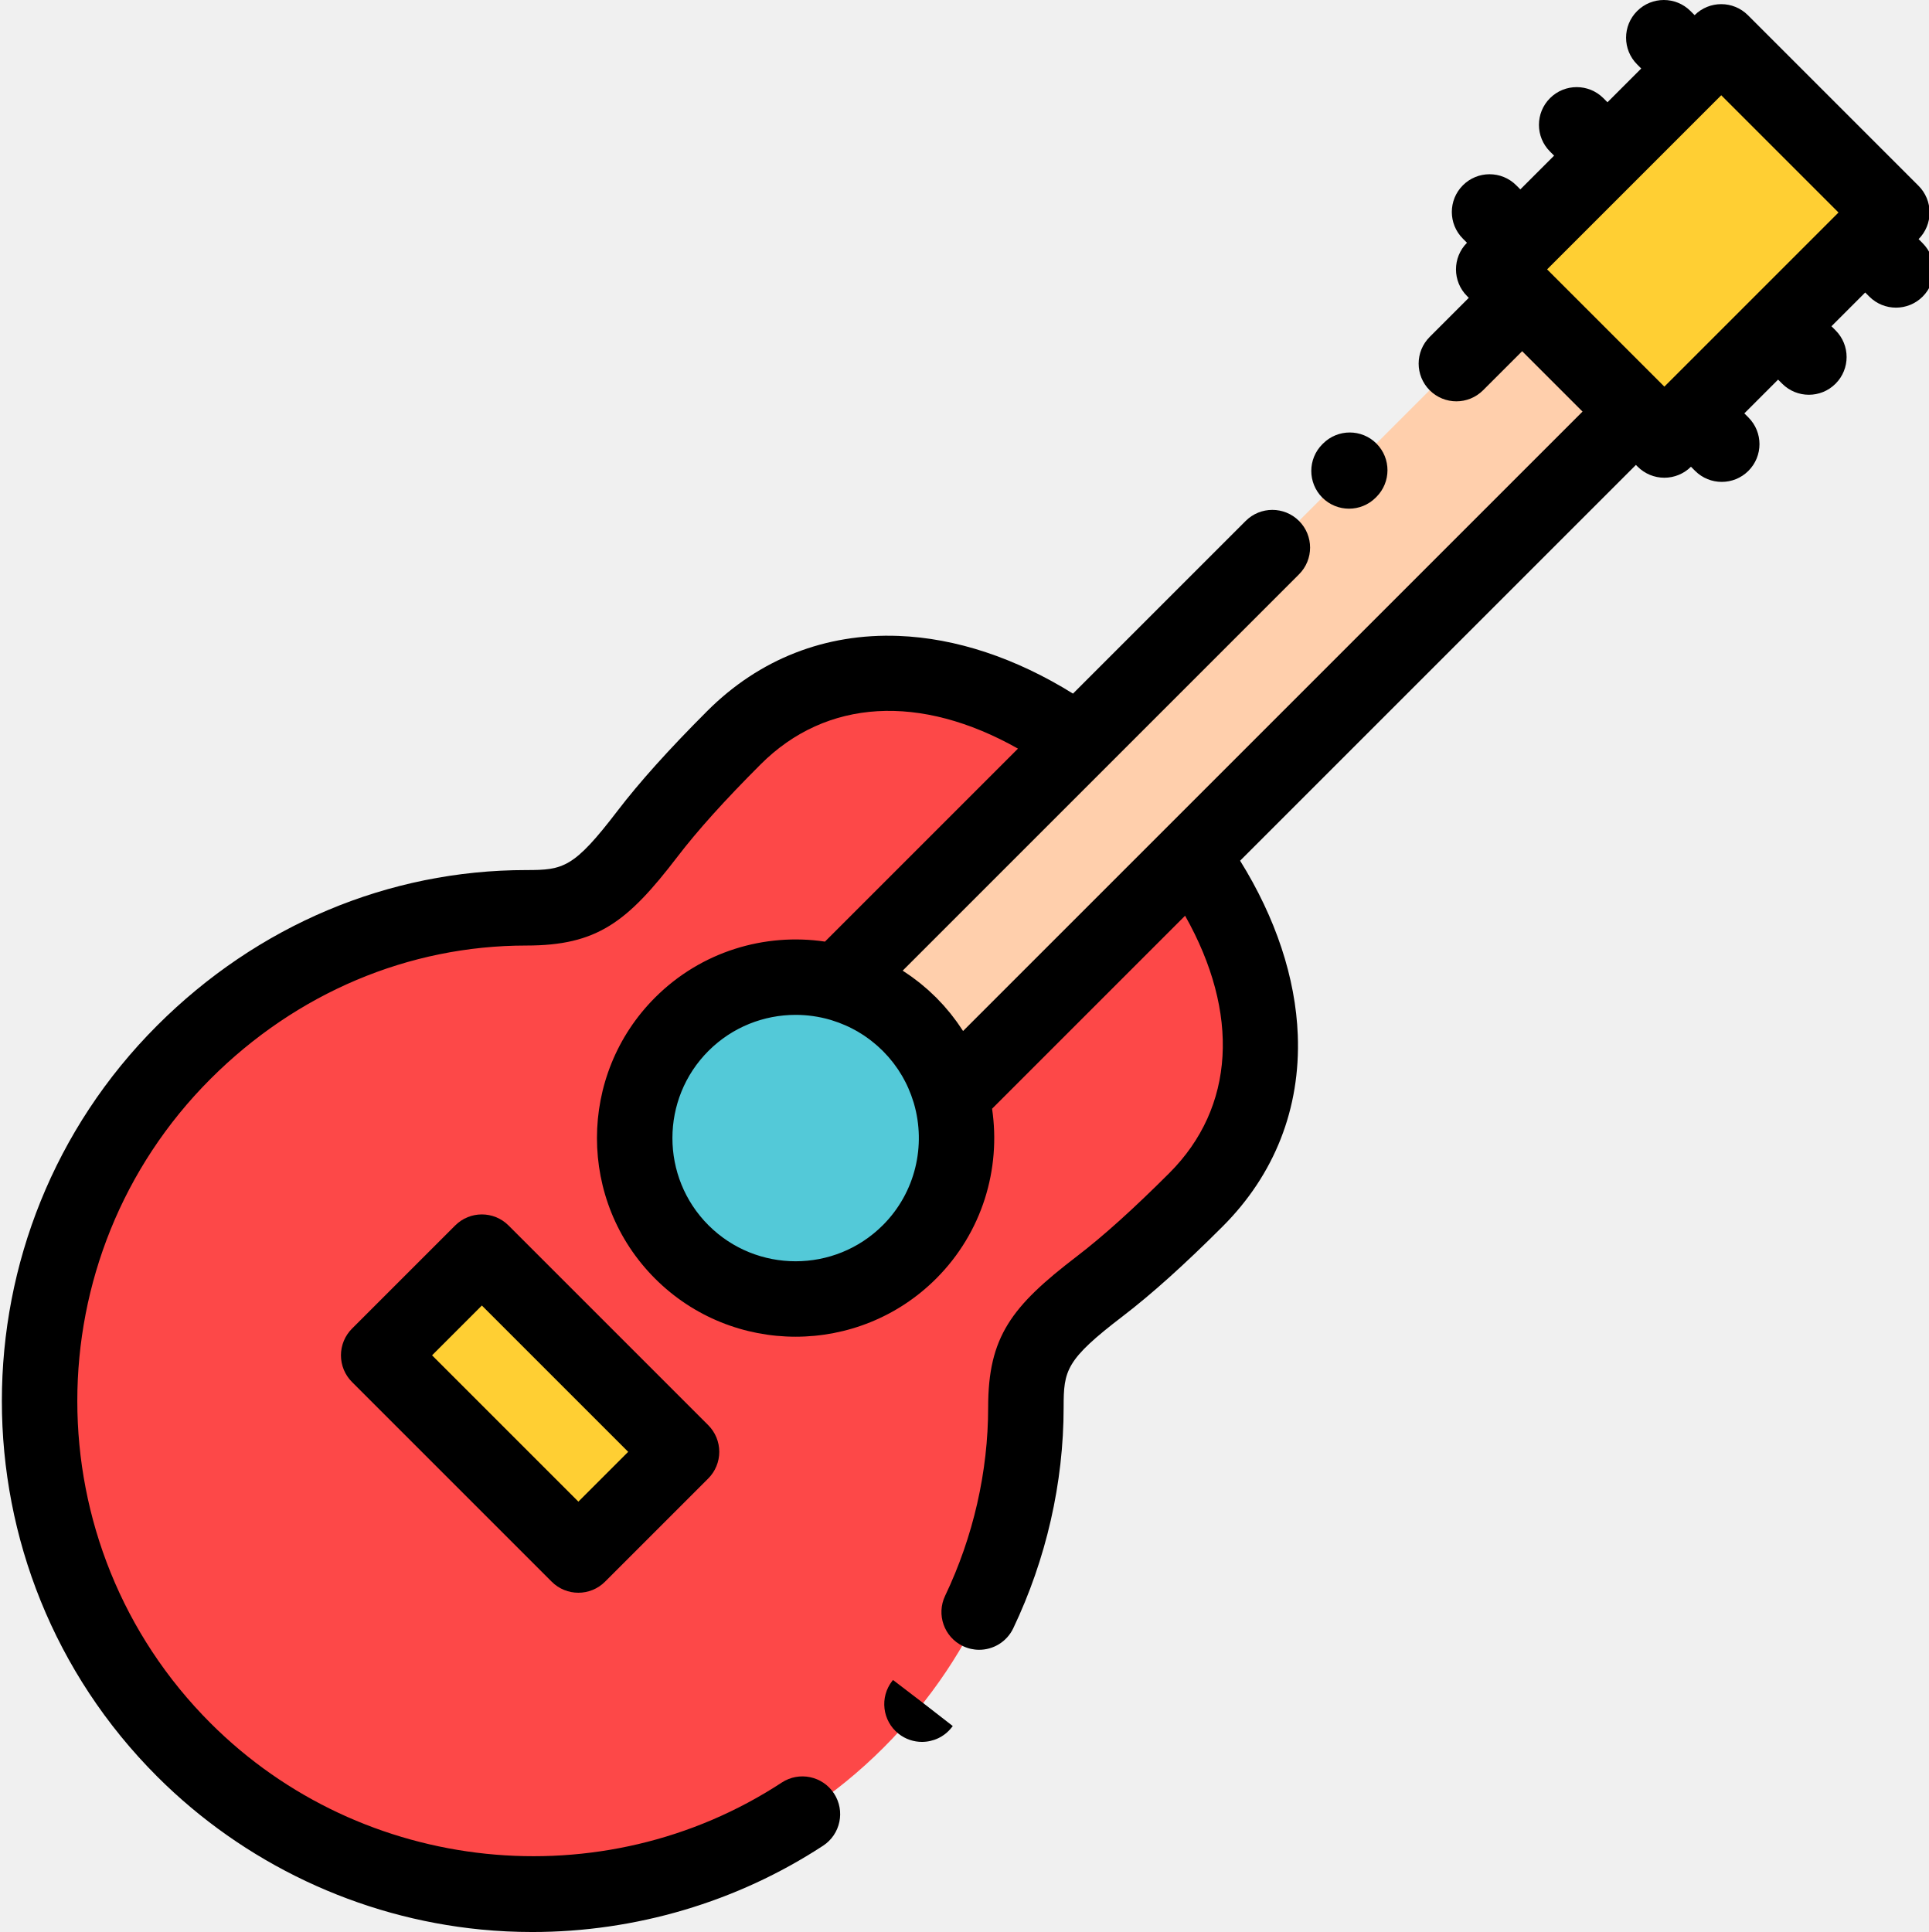
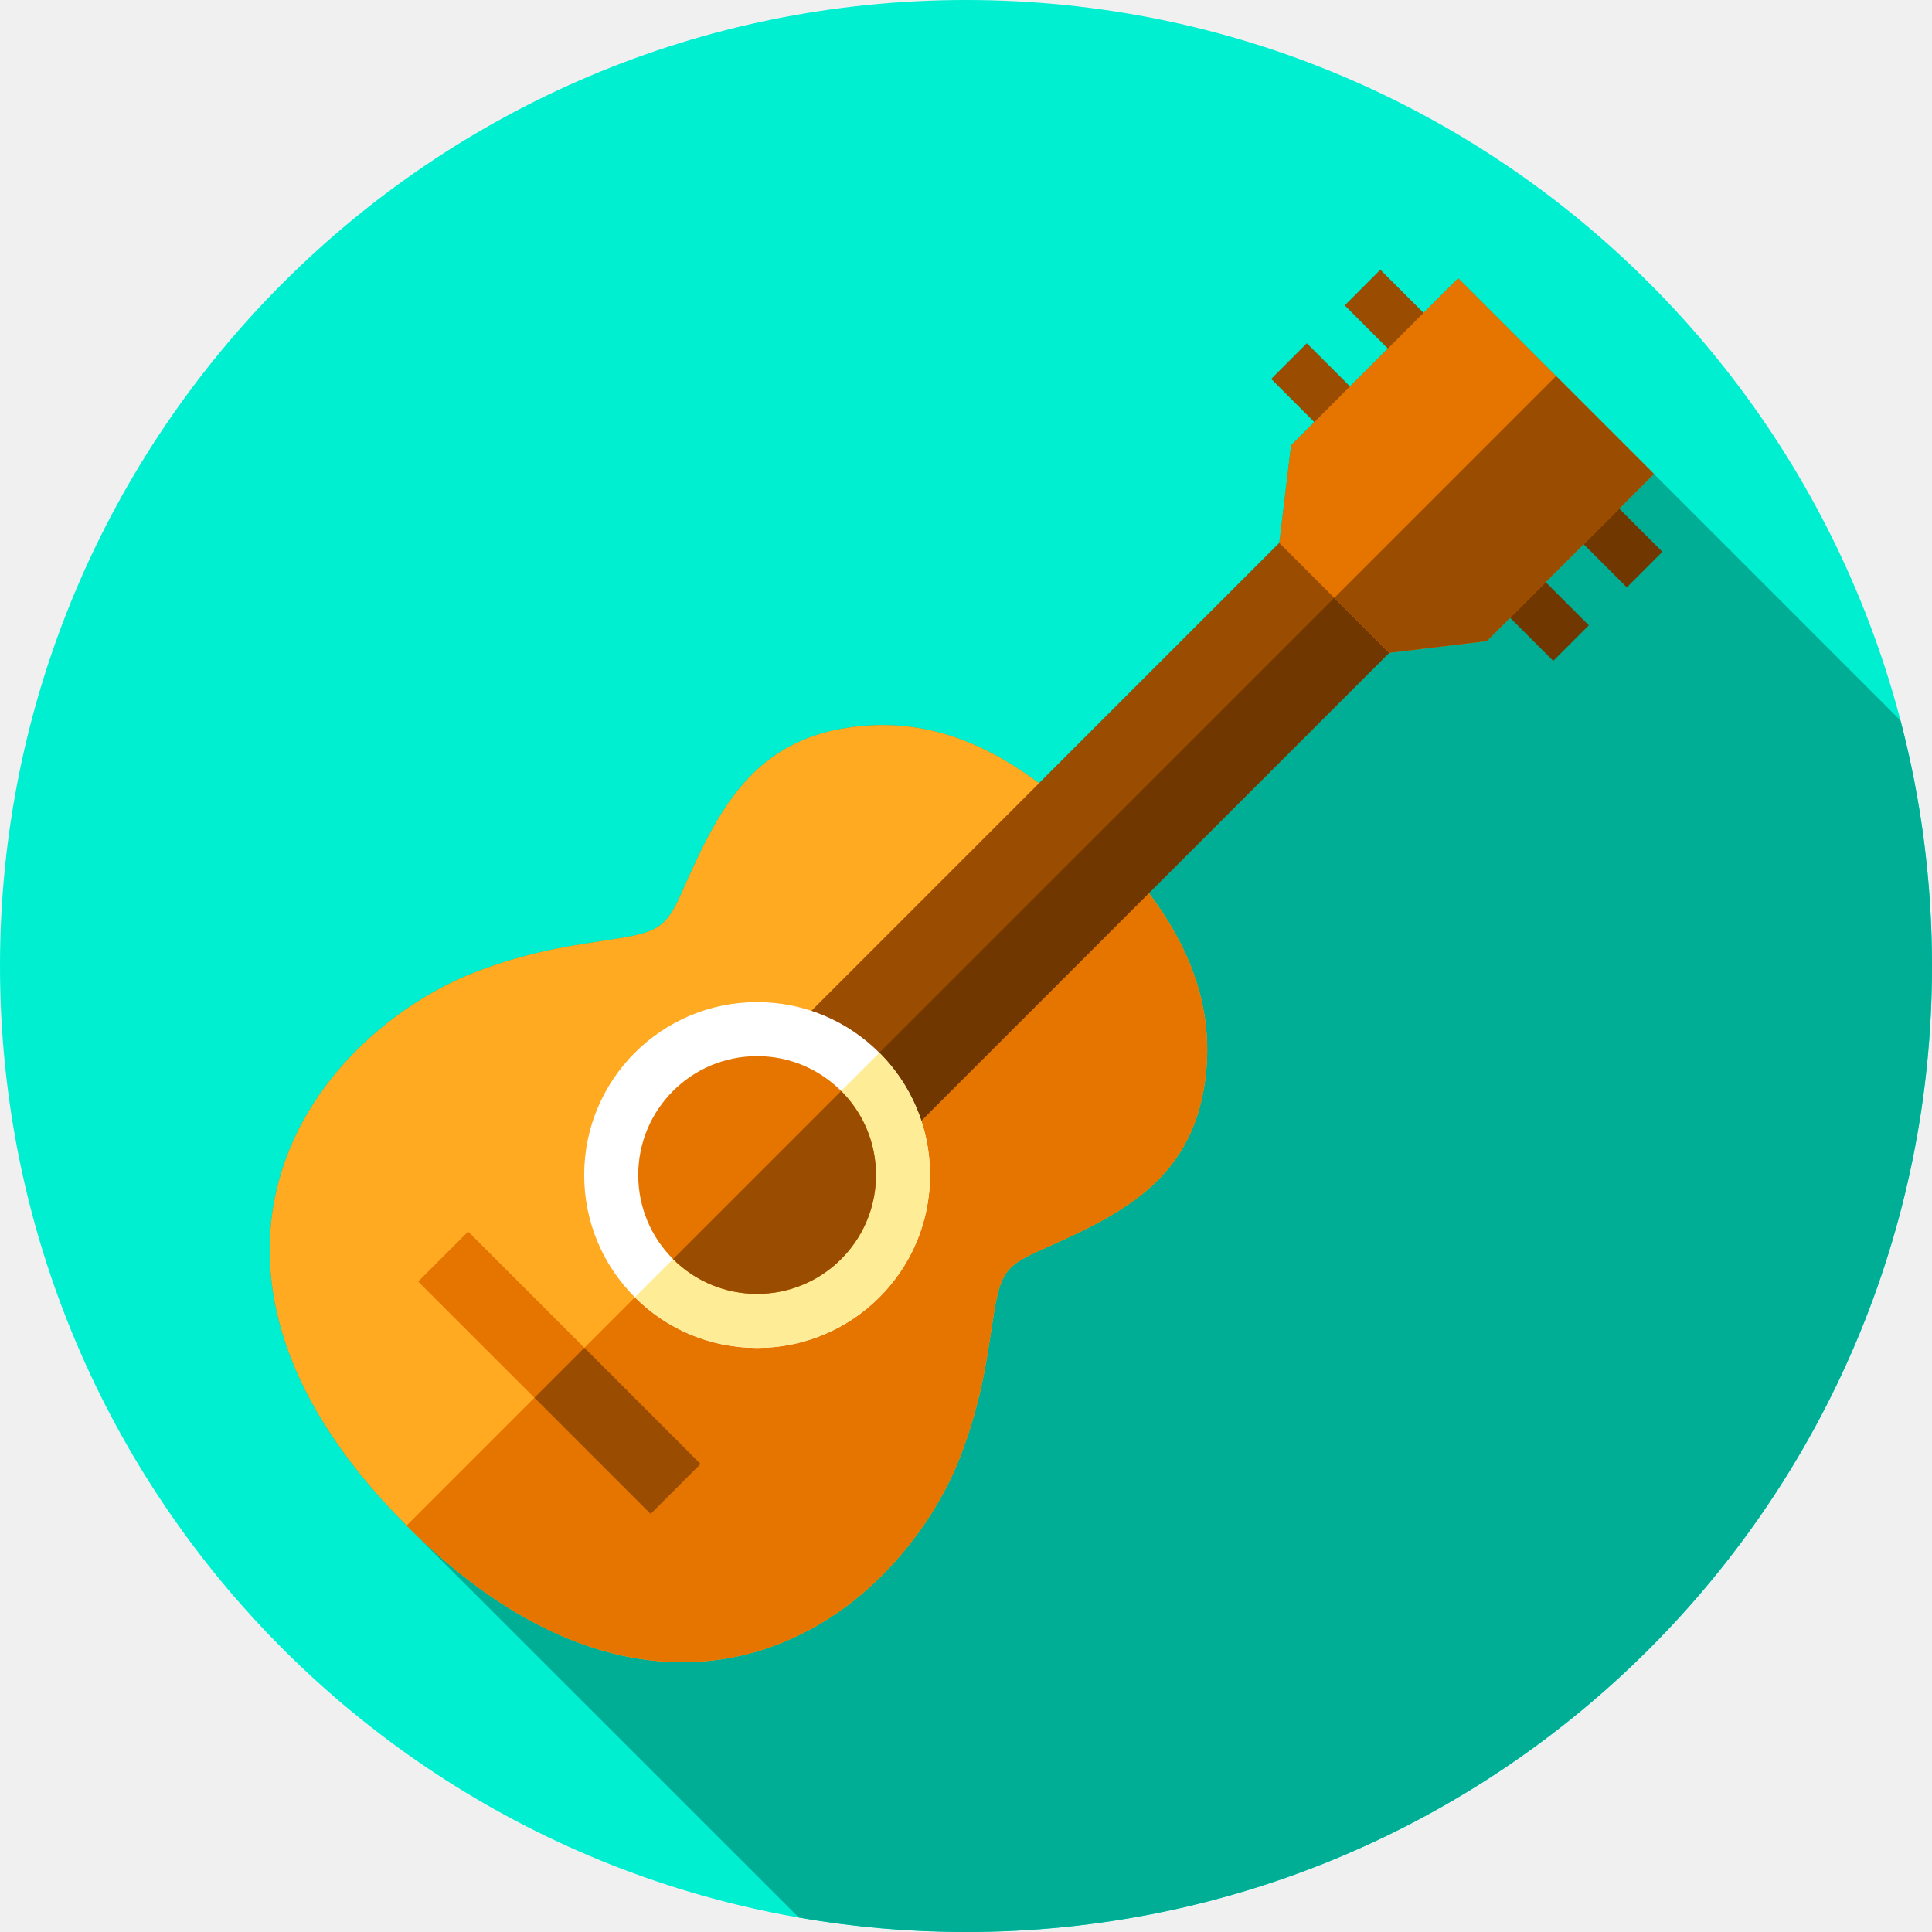
- <svg xmlns="http://www.w3.org/2000/svg" viewBox="0 0 511 511.998">
-   <g fill-rule="evenodd">
-     <path d="m471.73 85.895 23.086-23.09 7.059-7.055-45.215-45.215-7.059 7.055-23.086 23.09-23.09 23.086-7.055 7.055 7.535 7.539 37.68 37.68 7.055-7.059zm0 0" fill="#ffcf33" />
-     <path d="m434.051 108.504-30.145-30.145-117.758 117.754-63.703 63.707c6.996 1.875 13.609 5.555 19.098 11.043 5.492 5.492 9.172 12.105 11.043 19.105zm0 0" fill="#ffcfac" />
-     <path d="m317.484 317.371c24.66-24.656 21.004-60.258-1.191-91.109l-63.703 63.703c3.809 14.242.129 30.066-11.043 41.238-16.664 16.664-43.68 16.664-60.34 0-16.664-16.66-16.664-43.676 0-60.34 11.172-11.172 27-14.852 41.238-11.043l63.703-63.707c-30.852-22.195-66.453-25.852-91.113-1.191-10.059 10.059-17.477 18.359-22.949 25.512-12.473 16.309-17.746 19.57-32.07 19.57-32.895 0-65.66 13.172-90.758 38.273-51.051 51.051-51.051 133.82 0 184.871 51.051 51.051 133.82 51.051 184.871 0 25.102-25.098 38.273-57.863 38.273-90.758 0-14.324 3.266-19.594 19.57-32.07 7.152-5.473 15.453-12.887 25.512-22.949zm-189.258 13.895 52.914 52.918-27.34 27.34-52.914-52.918zm0 0" fill="#fd4848" />
-     <path d="m241.547 331.203c11.172-11.172 14.852-26.996 11.043-41.238-1.875-6.996-5.555-13.609-11.043-19.102-5.492-5.488-12.105-9.168-19.102-11.043-14.242-3.809-30.066-.129-41.238 11.043-16.664 16.664-16.664 43.68 0 60.34 16.66 16.66 43.676 16.66 60.34 0zm0 0" fill="#53c9d8" />
-     <path d="m100.883 358.605 27.34-27.34 52.914 52.914-27.34 27.34zm0 0" fill="#ffcf33" />
+ <svg xmlns="http://www.w3.org/2000/svg" version="1.1" id="Capa_1" x="0px" y="0px" viewBox="0 0 512 512" style="enable-background:new 0 0 512 512;" xml:space="preserve">
+   <circle style="fill:#00EFD1;" cx="256" cy="256" r="256" />
+   <path style="fill:#00AD95;" d="M512,256c0,141.38-114.62,256-256,256c-15.12,0-29.93-1.31-44.32-3.83L107.69,404.22  c-36.83-36.83-39.07-68.49-34.48-88.57c6.96-30.35,32.61-50.17,52.46-57.92c13.54-5.29,24.63-6.97,33.53-8.32  c14.29-2.17,16.86-2.56,21.24-12.39c9.64-21.64,18.74-42.07,48.19-44.66c17.1-1.5,32.29,4.4,46.73,15.2l63.67-63.67l3.12-25.87  l6.17-6.18l-11.42-11.42l9.42-9.43l11.43,11.43l10.06-10.07l-11.42-11.42l9.42-9.43l11.43,11.43l9.2-9.2l117.22,117.23  C509.1,211.73,512,233.53,512,256z" />
+   <g>
+     <rect x="358.254" y="76.414" transform="matrix(-0.7071 -0.7071 0.7071 -0.7071 569.4202 402.0179)" style="fill:#9A4C00;" width="19.434" height="13.328" />
+     <rect x="338.768" y="95.911" transform="matrix(-0.7071 -0.7071 0.7071 -0.7071 522.3696 421.523)" style="fill:#9A4C00;" width="19.434" height="13.328" />
  </g>
-   <path d="m236.641 445.211-.164.207c-3.422 4.332-2.684 10.621 1.648 14.047 1.836 1.449 4.02 2.152 6.191 2.152 2.953 0 5.883-1.301 7.855-3.801l.312-.398-7.898-6.133zm0 0" />
-   <path d="m120.621 324.762-27.344 27.34c-1.875 1.875-2.926 4.418-2.926 7.07s1.051 5.195 2.926 7.07l52.918 52.918c1.953 1.953 4.512 2.93 7.07 2.93s5.117-.977 7.07-2.93l27.34-27.34c1.875-1.875 2.93-4.418 2.93-7.07s-1.055-5.199-2.93-7.074l-52.914-52.914c-3.906-3.906-10.238-3.906-14.141 0zm32.645 73.184-38.773-38.773 13.199-13.199 38.773 38.773zm0 0" />
-   <path d="m509.508 64.457-1.086-1.086c1.867-1.875 2.914-4.41 2.914-7.055 0-2.652-1.051-5.195-2.926-7.07l-45.219-45.219c-3.898-3.898-10.219-3.902-14.125-.012l-1.086-1.086c-3.906-3.906-10.238-3.906-14.145 0-3.906 3.902-3.906 10.234 0 14.141l1.086 1.086-8.945 8.945-1.086-1.086c-3.906-3.902-10.238-3.902-14.145 0-3.906 3.906-3.906 10.238 0 14.145l1.086 1.086-8.945 8.945-1.086-1.086c-3.902-3.906-10.234-3.906-14.141 0s-3.906 10.238 0 14.141l1.086 1.09c-3.891 3.906-3.883 10.227.016 14.125l.465.465-10.359 10.359c-3.906 3.906-3.906 10.238 0 14.141 3.906 3.906 10.234 3.906 14.141 0l10.359-10.355 16 16-164.156 164.156c-.047-.074-.098-.141-.145-.215-.355-.547-.727-1.09-1.105-1.629-.152-.215-.297-.434-.453-.648-.395-.547-.805-1.082-1.223-1.613-.16-.199-.309-.406-.469-.605-.422-.52-.859-1.023-1.301-1.531-.176-.199-.344-.406-.52-.605-.492-.547-1.004-1.078-1.52-1.605-.137-.137-.262-.281-.395-.418-.145-.141-.297-.273-.441-.414-.52-.508-1.043-1.012-1.578-1.496-.207-.188-.422-.359-.633-.543-.496-.43-.992-.863-1.504-1.273-.211-.172-.426-.332-.641-.5-.52-.406-1.043-.809-1.574-1.191-.227-.168-.461-.32-.688-.484-.523-.367-1.051-.727-1.586-1.074-.074-.047-.148-.102-.227-.152l105.031-105.035c3.906-3.906 3.906-10.238 0-14.141-3.906-3.906-10.234-3.906-14.141 0l-45.758 45.758c-15.18-9.441-31.016-14.707-46.23-15.289-19.387-.738-36.926 6.137-50.688 19.898-10.141 10.145-17.934 18.812-23.82 26.508-11.531 15.074-14.293 15.645-24.125 15.645-.004 0-.008 0-.012 0-36.512 0-71.25 14.633-97.82 41.199-54.867 54.871-54.867 144.148 0 199.016 22.992 22.992 53.445 37.391 85.75 40.547 4.555.445 9.109.664 13.656.664 27.293 0 54.23-7.93 77.066-22.871 4.621-3.027 5.914-9.223 2.891-13.844-3.023-4.621-9.223-5.918-13.844-2.891-47.5 31.086-111.164 24.465-151.375-15.746-47.07-47.07-47.07-123.66 0-170.73 22.789-22.793 52.504-35.344 83.676-35.344h.012c18.707 0 26.746-6.156 40.012-23.492 5.344-6.988 12.566-15.008 22.078-24.52 17.43-17.43 42.363-18.746 68.191-4.172l-51.145 51.145c-15.945-2.359-32.77 2.578-45.02 14.824-20.535 20.535-20.535 53.945 0 74.484 10.27 10.266 23.754 15.398 37.242 15.398 13.484 0 26.973-5.133 37.242-15.398 12.246-12.25 17.184-29.078 14.82-45.02l51.148-51.148c14.57 25.836 13.254 50.766-4.172 68.191-9.508 9.504-17.527 16.73-24.516 22.078-17.344 13.266-23.5 21.305-23.5 40.012 0 17.043-3.941 34.312-11.402 49.941-2.379 4.984-.266 10.953 4.719 13.332 1.391.664 2.855.98 4.301.98 3.734 0 7.316-2.102 9.031-5.695 8.734-18.305 13.355-38.555 13.352-58.559 0-9.832.574-12.594 15.652-24.129 7.699-5.895 16.371-13.684 26.504-23.82 13.758-13.754 20.637-31.281 19.895-50.684-.582-15.211-5.844-31.047-15.285-46.227l104.887-104.887.465.465c1.875 1.875 4.418 2.93 7.07 2.93 2.645 0 5.18-1.051 7.055-2.914l1.086 1.086c1.953 1.953 4.512 2.93 7.07 2.93 2.559 0 5.121-.977 7.07-2.93 3.906-3.906 3.906-10.238 0-14.145l-1.086-1.082 8.949-8.949 1.086 1.086c1.953 1.953 4.512 2.93 7.07 2.93 2.559 0 5.117-.977 7.07-2.93 3.906-3.902 3.906-10.234 0-14.141l-1.086-1.086 8.945-8.945 1.086 1.086c1.953 1.953 4.512 2.93 7.07 2.93s5.117-.977 7.07-2.93c3.906-3.902 3.906-10.234 0-14.141zm-275.57 260.242c-12.738 12.734-33.461 12.734-46.199 0-12.734-12.738-12.734-33.461 0-46.199 6.371-6.367 14.734-9.551 23.102-9.551 3.086 0 6.168.438 9.156 1.301.141.043.281.086.418.129 1.23.375 2.441.828 3.629 1.352.281.125.566.25.848.383.262.125.527.258.789.391.355.18.711.371 1.059.566.191.109.387.211.574.32.539.316 1.07.645 1.594.992.117.078.23.164.348.242.418.285.828.578 1.23.883.172.129.34.262.508.395.355.277.703.566 1.047.859.164.137.328.273.488.418.434.383.855.781 1.27 1.188.047.043.094.086.141.133.043.043.082.086.121.129.414.418.816.848 1.203 1.285.141.152.27.312.406.469.301.352.594.707.879 1.07.125.16.25.324.375.484.312.418.613.84.91 1.27.07.105.148.211.219.316.352.527.68 1.062 1 1.605.105.184.207.371.309.555.199.355.395.715.578 1.078.133.258.262.52.387.781.133.281.262.566.387.852.523 1.188.973 2.398 1.348 3.629.043.141.086.277.129.414 3.215 11.082.469 23.543-8.25 32.262zm253.258-268.383-46.145 46.145-31.074-31.074 46.145-46.145zm0 0" />
-   <path d="m357.488 134.805c2.555 0 5.109-.973 7.062-2.922l.188-.188c3.91-3.902 3.922-10.234.02-14.145-3.898-3.91-10.23-3.918-14.141-.016l-.191.188c-3.91 3.902-3.918 10.234-.02 14.145 1.953 1.957 4.52 2.938 7.082 2.938zm0 0" />
+   <g>
+     <rect x="419.241" y="137.399" transform="matrix(-0.7071 -0.7071 0.7071 -0.7071 630.4088 549.2501)" style="fill:#703700;" width="19.434" height="13.328" />
+     <rect x="399.748" y="156.889" transform="matrix(-0.7071 -0.7071 0.7071 -0.7071 583.3511 568.7382)" style="fill:#703700;" width="19.434" height="13.328" />
+   </g>
+   <path style="fill:#FFAA20;" d="M254.333,386.39c5.286-13.537,6.968-24.624,8.319-33.533c2.166-14.28,2.557-16.854,12.393-21.237  c21.634-9.639,42.068-18.743,44.653-48.189c2.046-23.313-9.671-43.101-28.839-62.268c-19.143-19.144-38.915-30.855-62.229-28.799  c-29.445,2.585-38.55,23.019-48.189,44.652c-4.383,9.837-6.956,10.227-21.237,12.393c-8.907,1.351-19.993,3.032-33.533,8.319  c-19.854,7.753-45.504,27.575-52.456,57.921c-4.6,20.078-2.353,51.743,34.477,88.572c29.336,29.337,55.412,36.761,74.983,36.252  c5.036-0.131,9.643-0.787,13.762-1.732C226.796,431.786,246.599,406.193,254.333,386.39z" />
+   <path style="fill:#E67500;" d="M196.437,438.744c-4.116,0.941-8.726,1.594-13.763,1.725c-19.555,0.508-45.617-6.906-74.922-36.183  L290.867,221.17c5.105,5.105,9.681,10.259,13.605,15.515c10.829,14.443,16.731,29.649,15.226,46.751  c-2.59,29.443-23.018,38.547-44.655,48.187c-9.832,4.377-10.224,6.954-12.395,21.232c-1.347,8.905-3.03,20.002-8.314,33.531  C246.603,406.195,226.794,431.79,196.437,438.744z" />
+   <rect x="265.19" y="125.916" transform="matrix(-0.7071 -0.7071 0.7071 -0.7071 327.8743 588.3099)" style="fill:#9A4C00;" width="41.18" height="200.668" />
+   <rect x="192.718" y="223.248" transform="matrix(-0.7071 0.7071 -0.7071 -0.7071 665.4117 191.465)" style="fill:#703700;" width="200.668" height="20.591" />
+   <circle style="fill:#FFFFFF;" cx="200.64" cy="311.39" r="45.823" />
+   <path style="fill:#FFEC97;" d="M233.046,343.799c-17.892,17.892-46.909,17.885-64.801-0.007l64.801-64.801  c5.236,5.236,8.939,11.427,11.111,18.009C249.406,312.913,245.71,331.135,233.046,343.799z" />
+   <circle style="fill:#E67500;" cx="200.64" cy="311.39" r="31.503" />
+   <path style="fill:#9A4C00;" d="M222.918,333.671c-12.299,12.299-32.246,12.306-44.552,0l44.552-44.552  c5.572,5.572,8.616,12.698,9.152,19.967C232.71,317.902,229.659,326.93,222.918,333.671z" />
+   <rect x="104.691" y="354.427" transform="matrix(-0.7071 -0.7071 0.7071 -0.7071 -4.1772 725.8543)" style="fill:#E67500;" width="87.099" height="18.731" />
+   <rect x="154.279" y="357.412" transform="matrix(-0.7071 0.7071 -0.7071 -0.7071 547.4792 531.6025)" style="fill:#9A4C00;" width="18.725" height="43.552" />
+   <polygon style="fill:#E67500;" points="386.436,73.727 342.148,118.015 339.032,143.886 368.151,173.005 394.022,169.889   438.31,125.601 " />
+   <polygon style="fill:#9A4C00;" points="438.314,125.6 394.022,169.891 368.153,173.004 353.591,158.446 412.373,99.664 " />
+   <g>
+ </g>
+   <g>
+ </g>
+   <g>
+ </g>
+   <g>
+ </g>
+   <g>
+ </g>
+   <g>
+ </g>
+   <g>
+ </g>
+   <g>
+ </g>
+   <g>
+ </g>
+   <g>
+ </g>
+   <g>
+ </g>
+   <g>
+ </g>
+   <g>
+ </g>
+   <g>
+ </g>
+   <g>
+ </g>
</svg>
